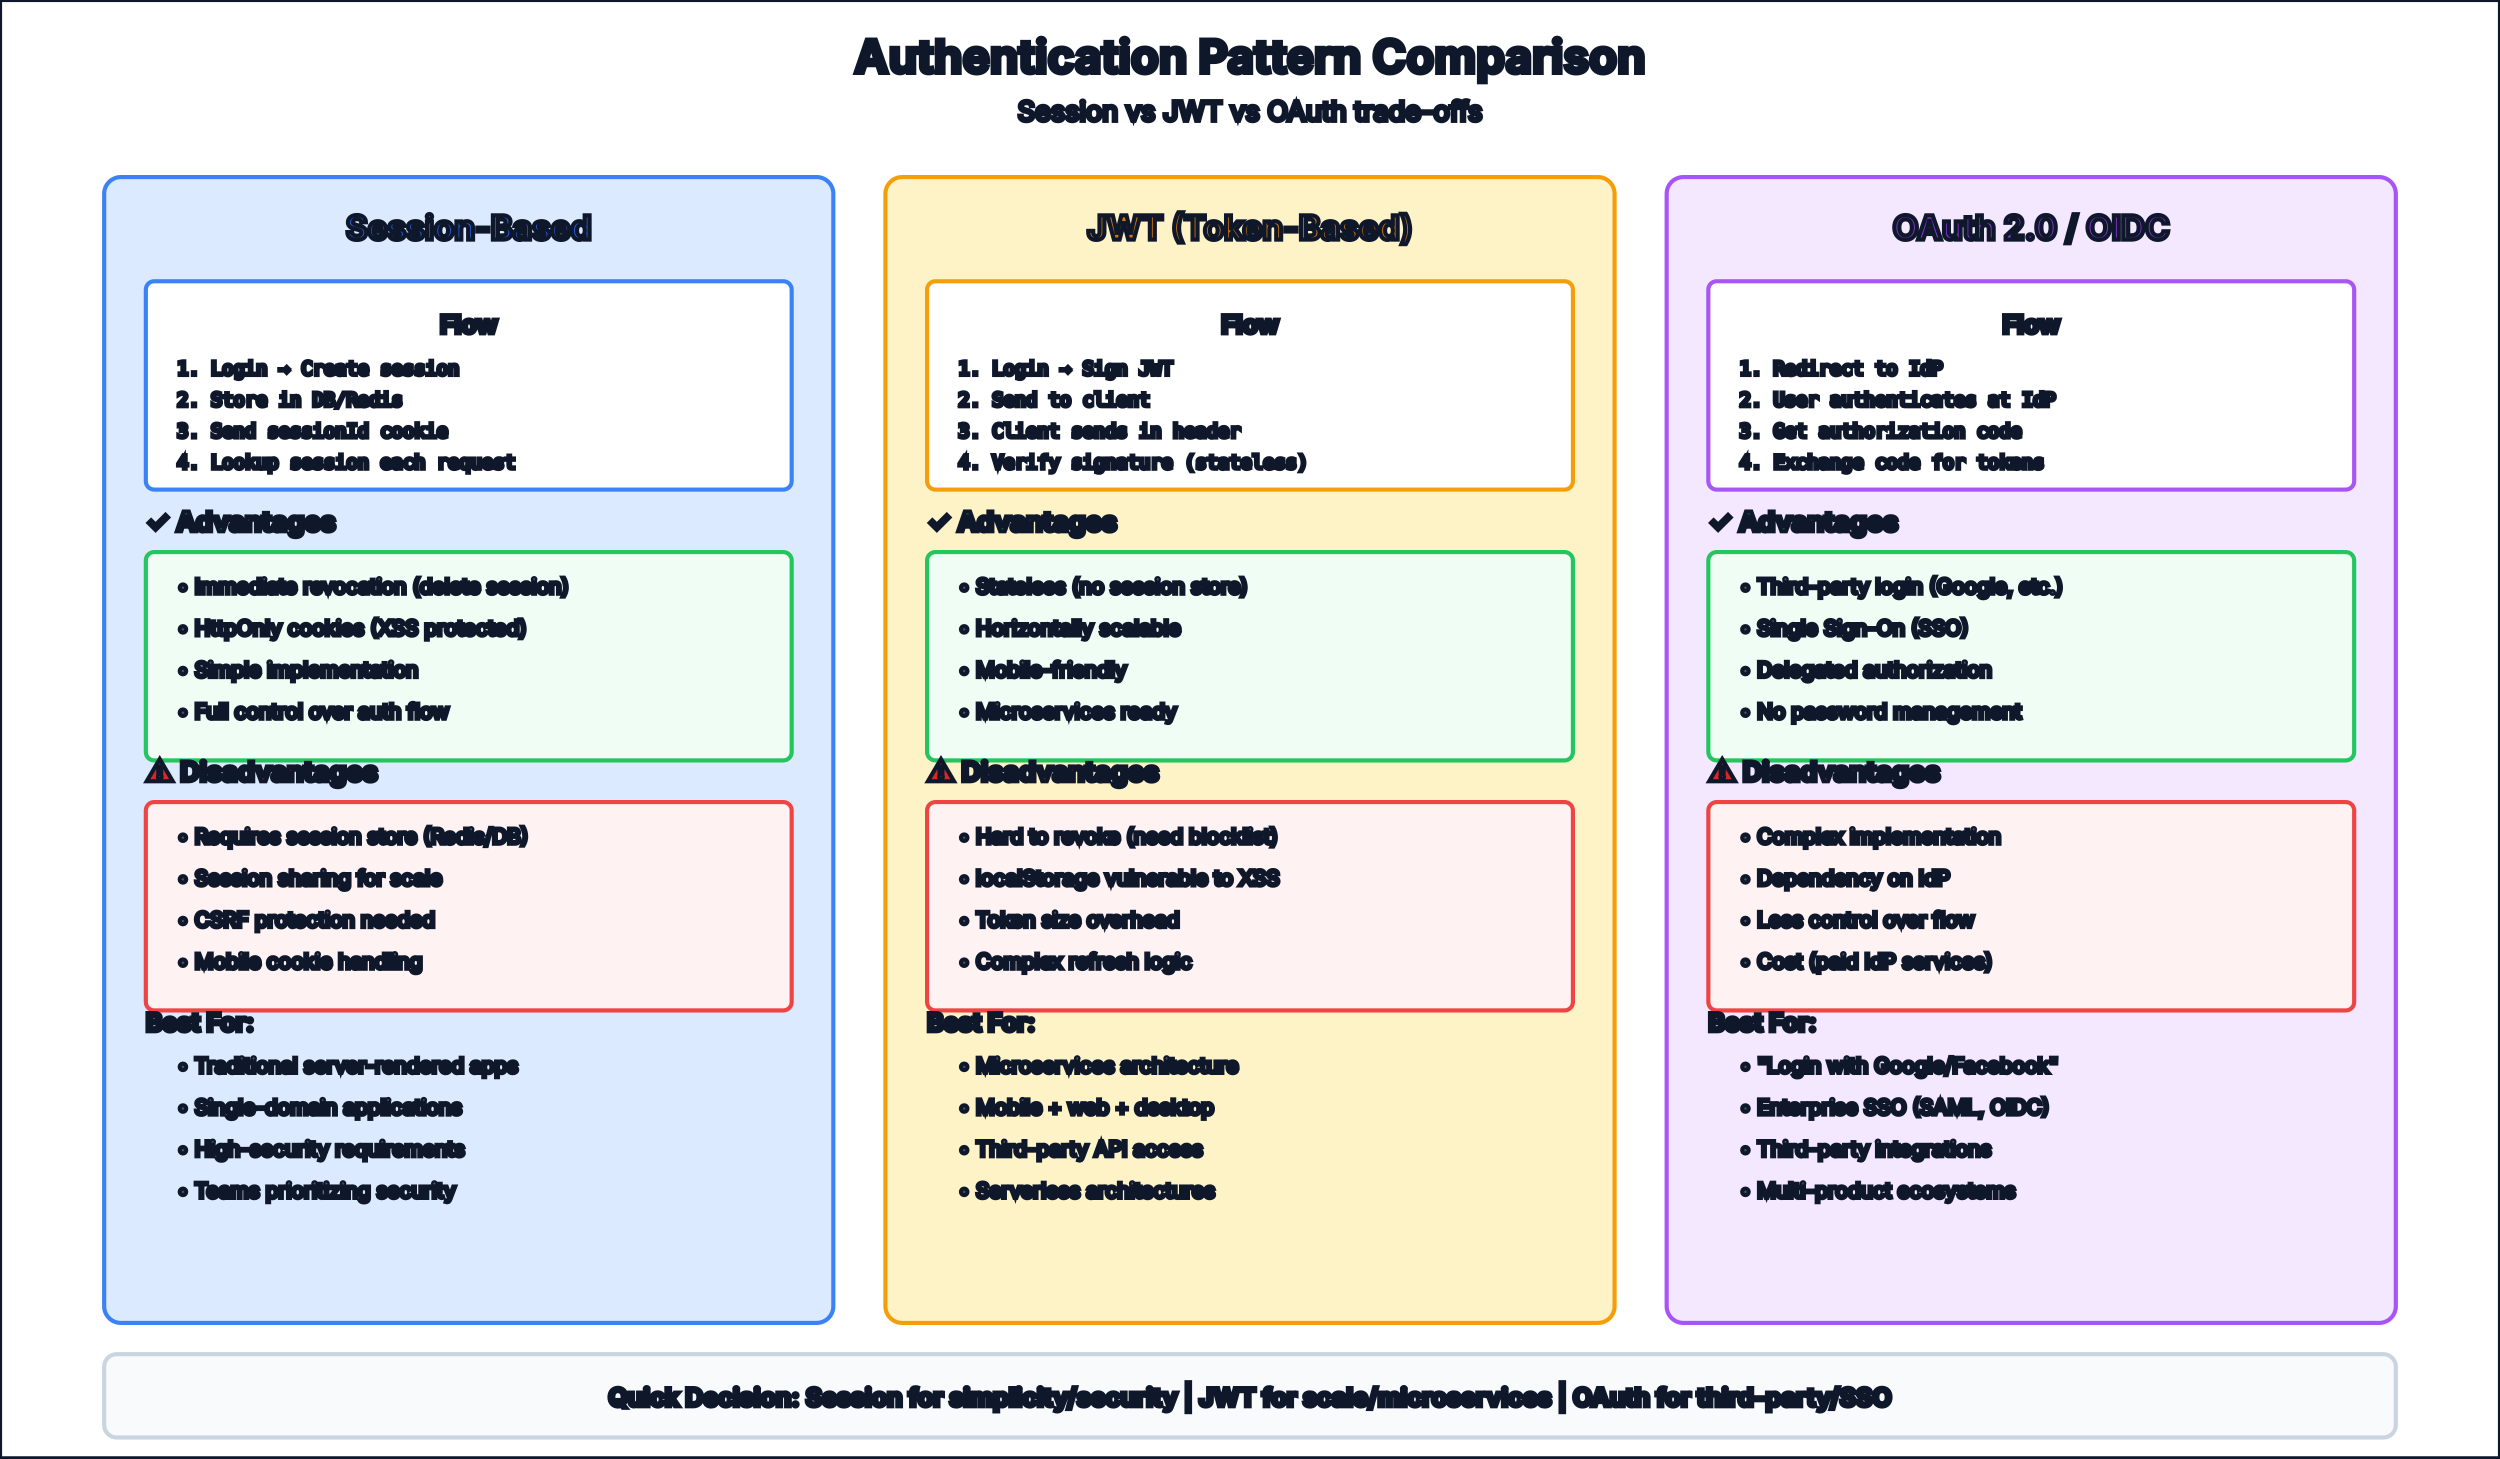
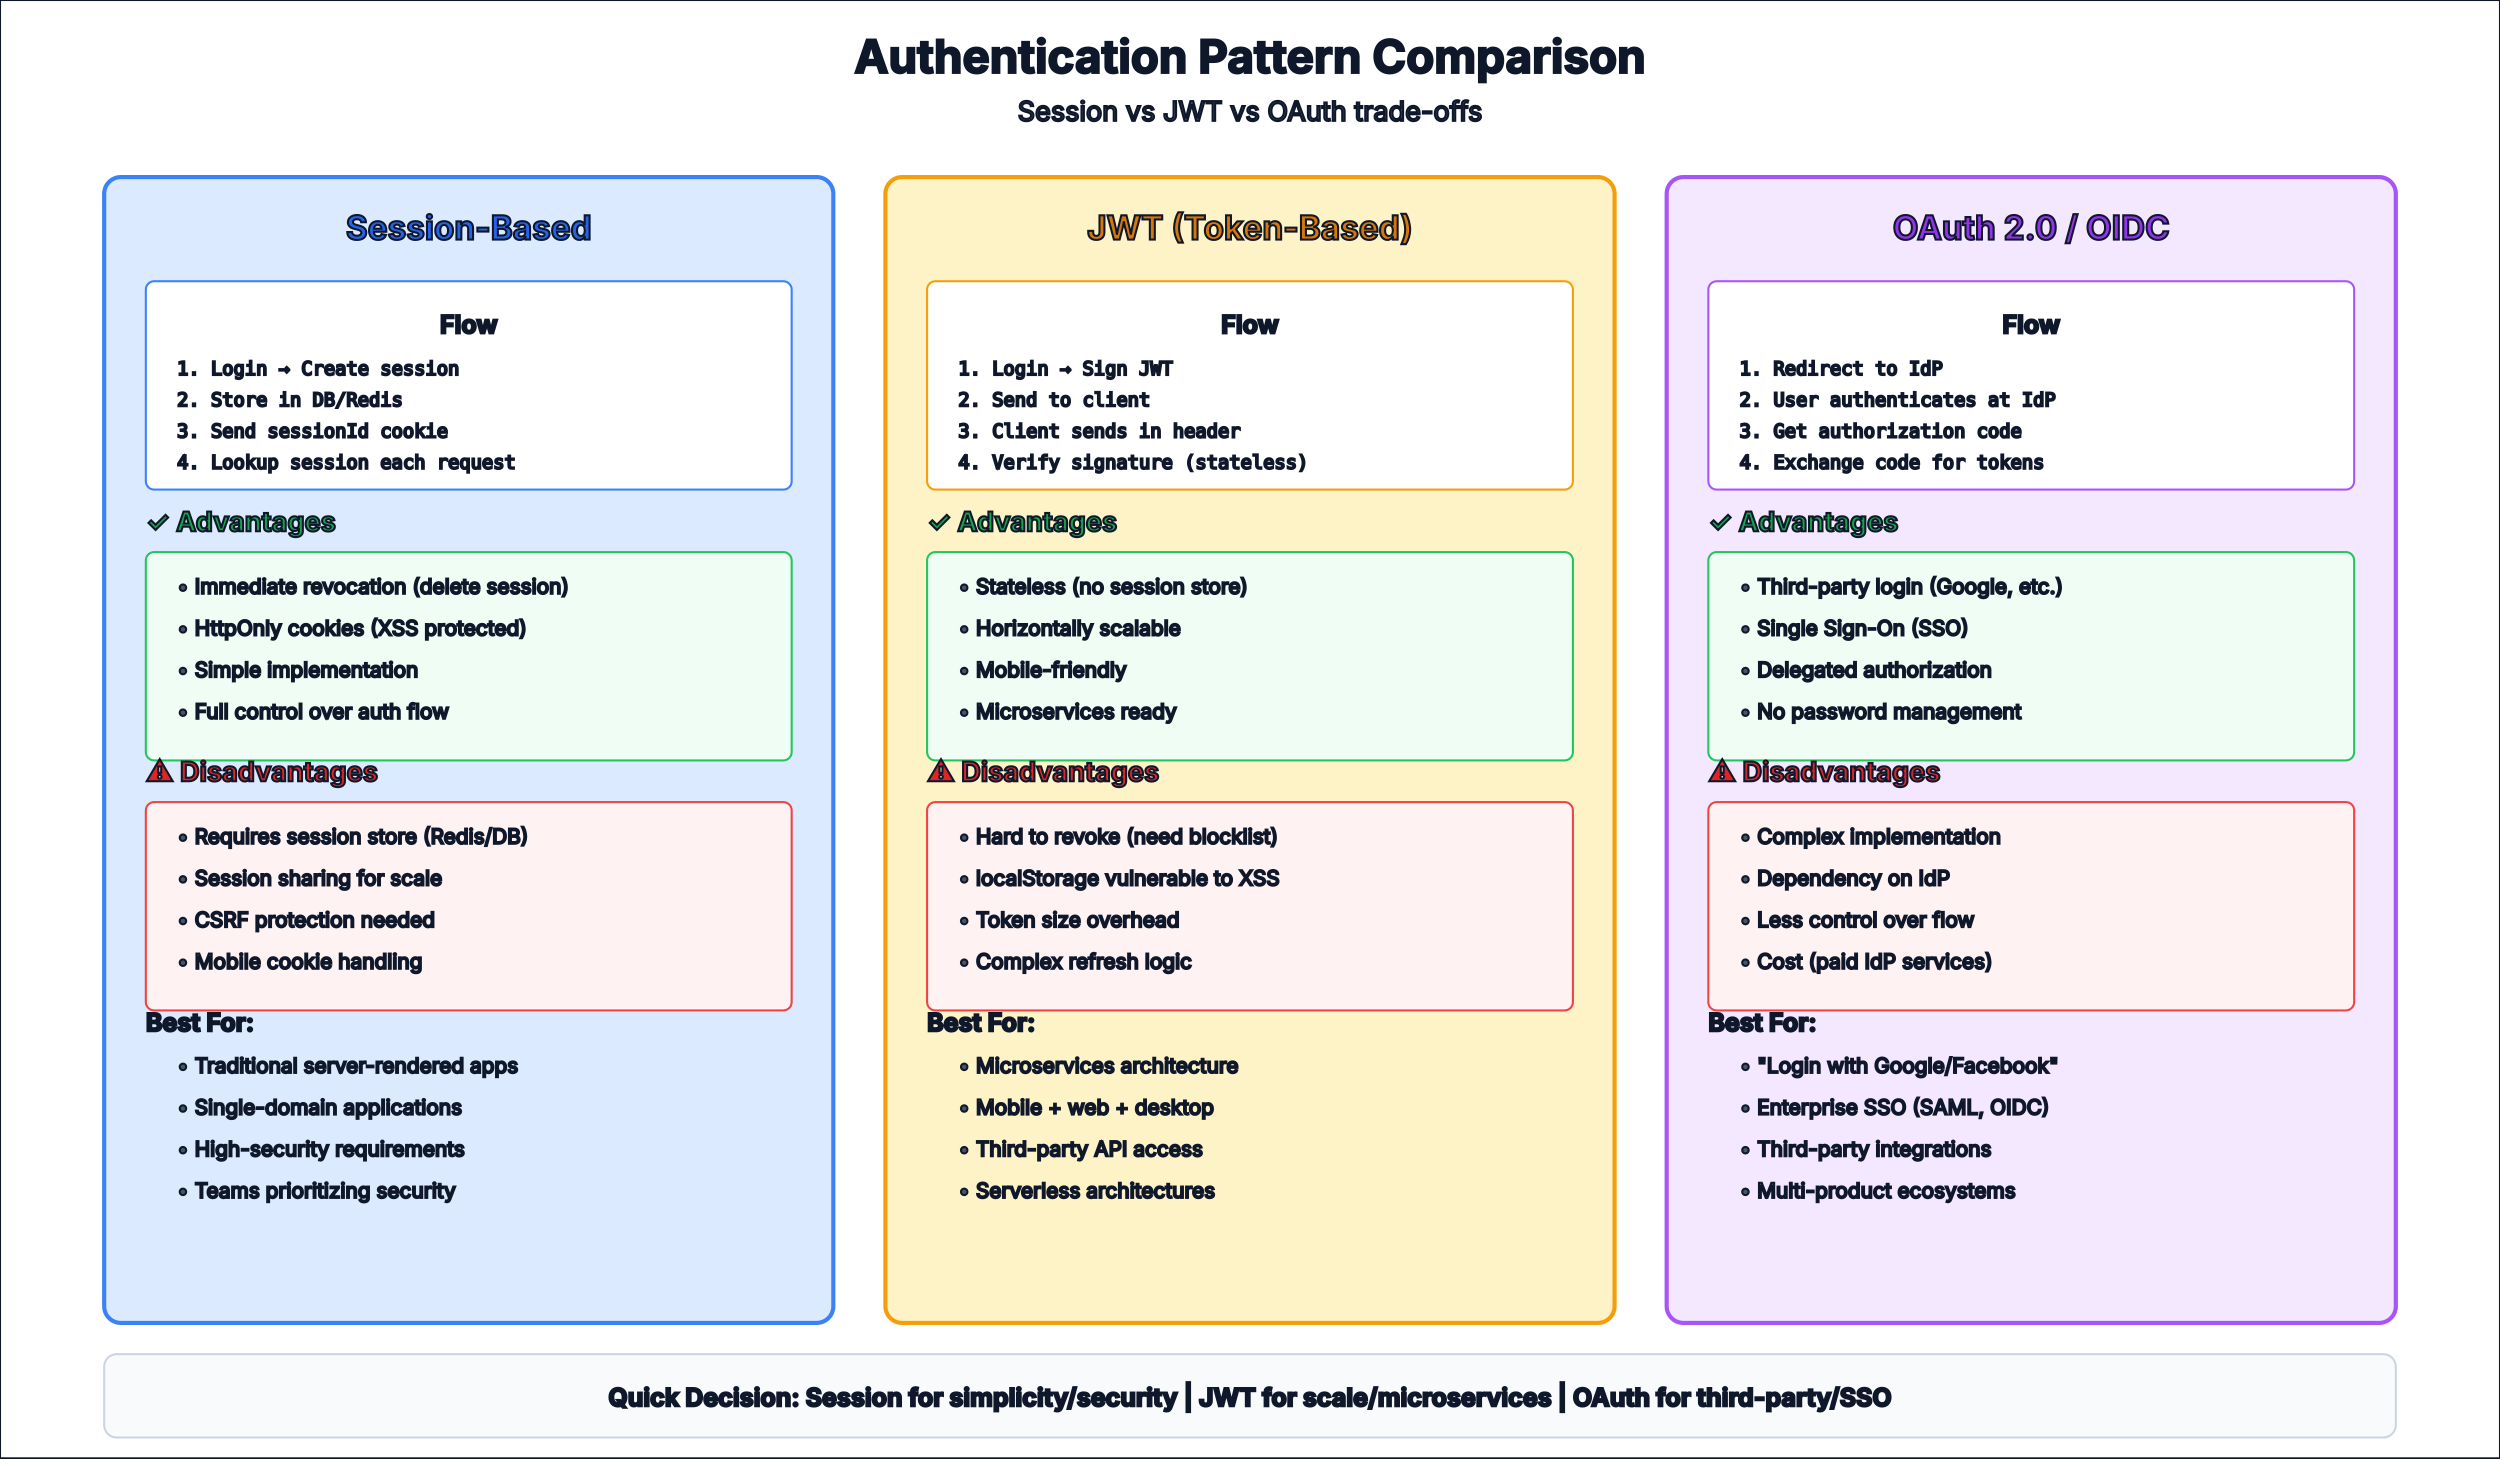
- <svg xmlns="http://www.w3.org/2000/svg" viewBox="0 0 1200 700" fill="none" stroke="#0f172a" stroke-width="2">
+ <svg xmlns="http://www.w3.org/2000/svg" viewBox="0 0 1200 700" fill="none" stroke="#0f172a" stroke-width="1">
  <rect width="1200" height="700" fill="#ffffff" />
  <text x="600" y="35" text-anchor="middle" font-family="system-ui, -apple-system, sans-serif" font-size="22" font-weight="bold" fill="#0f172a">Authentication Pattern Comparison</text>
  <text x="600" y="58" text-anchor="middle" font-family="system-ui, -apple-system, sans-serif" font-size="13" font-weight="400" fill="#475569">Session vs JWT vs OAuth trade-offs</text>
  <g transform="translate(50, 85)">
    <rect x="0" y="0" width="350" height="550" rx="8" fill="#dbeafe" stroke="#3b82f6" stroke-width="2" />
    <text x="175" y="30" text-anchor="middle" font-family="system-ui, -apple-system, sans-serif" font-size="16" font-weight="bold" fill="#2563eb">Session-Based</text>
    <g transform="translate(20, 50)">
      <rect x="0" y="0" width="310" height="100" rx="4" fill="#ffffff" stroke="#3b82f6" />
      <text x="155" y="25" text-anchor="middle" font-family="system-ui, -apple-system, sans-serif" font-size="12" font-weight="bold" fill="#0f172a">Flow</text>
      <text x="15" y="45" font-family="monospace" font-size="9" fill="#475569">1. Login → Create session</text>
      <text x="15" y="60" font-family="monospace" font-size="9" fill="#475569">2. Store in DB/Redis</text>
      <text x="15" y="75" font-family="monospace" font-size="9" fill="#475569">3. Send sessionId cookie</text>
      <text x="15" y="90" font-family="monospace" font-size="9" fill="#475569">4. Lookup session each request</text>
    </g>
    <g transform="translate(20, 170)">
      <text x="0" y="0" font-family="system-ui, -apple-system, sans-serif" font-size="13" font-weight="bold" fill="#16a34a">✓ Advantages</text>
      <rect x="0" y="10" width="310" height="100" rx="4" fill="#f0fdf4" stroke="#22c55e" />
      <text x="15" y="30" font-family="system-ui, -apple-system, sans-serif" font-size="10" fill="#475569">• Immediate revocation (delete session)</text>
      <text x="15" y="50" font-family="system-ui, -apple-system, sans-serif" font-size="10" fill="#475569">• HttpOnly cookies (XSS protected)</text>
      <text x="15" y="70" font-family="system-ui, -apple-system, sans-serif" font-size="10" fill="#475569">• Simple implementation</text>
      <text x="15" y="90" font-family="system-ui, -apple-system, sans-serif" font-size="10" fill="#475569">• Full control over auth flow</text>
    </g>
    <g transform="translate(20, 290)">
      <text x="0" y="0" font-family="system-ui, -apple-system, sans-serif" font-size="13" font-weight="bold" fill="#dc2626">⚠ Disadvantages</text>
      <rect x="0" y="10" width="310" height="100" rx="4" fill="#fef2f2" stroke="#ef4444" />
      <text x="15" y="30" font-family="system-ui, -apple-system, sans-serif" font-size="10" fill="#475569">• Requires session store (Redis/DB)</text>
      <text x="15" y="50" font-family="system-ui, -apple-system, sans-serif" font-size="10" fill="#475569">• Session sharing for scale</text>
      <text x="15" y="70" font-family="system-ui, -apple-system, sans-serif" font-size="10" fill="#475569">• CSRF protection needed</text>
      <text x="15" y="90" font-family="system-ui, -apple-system, sans-serif" font-size="10" fill="#475569">• Mobile cookie handling</text>
    </g>
    <g transform="translate(20, 410)">
      <text x="0" y="0" font-family="system-ui, -apple-system, sans-serif" font-size="12" font-weight="bold" fill="#0f172a">Best For:</text>
      <text x="15" y="20" font-family="system-ui, -apple-system, sans-serif" font-size="10" fill="#475569">• Traditional server-rendered apps</text>
      <text x="15" y="40" font-family="system-ui, -apple-system, sans-serif" font-size="10" fill="#475569">• Single-domain applications</text>
      <text x="15" y="60" font-family="system-ui, -apple-system, sans-serif" font-size="10" fill="#475569">• High-security requirements</text>
      <text x="15" y="80" font-family="system-ui, -apple-system, sans-serif" font-size="10" fill="#475569">• Teams prioritizing security</text>
    </g>
  </g>
  <g transform="translate(425, 85)">
    <rect x="0" y="0" width="350" height="550" rx="8" fill="#fef3c7" stroke="#f59e0b" stroke-width="2" />
    <text x="175" y="30" text-anchor="middle" font-family="system-ui, -apple-system, sans-serif" font-size="16" font-weight="bold" fill="#d97706">JWT (Token-Based)</text>
    <g transform="translate(20, 50)">
      <rect x="0" y="0" width="310" height="100" rx="4" fill="#ffffff" stroke="#f59e0b" />
      <text x="155" y="25" text-anchor="middle" font-family="system-ui, -apple-system, sans-serif" font-size="12" font-weight="bold" fill="#0f172a">Flow</text>
      <text x="15" y="45" font-family="monospace" font-size="9" fill="#475569">1. Login → Sign JWT</text>
      <text x="15" y="60" font-family="monospace" font-size="9" fill="#475569">2. Send to client</text>
      <text x="15" y="75" font-family="monospace" font-size="9" fill="#475569">3. Client sends in header</text>
      <text x="15" y="90" font-family="monospace" font-size="9" fill="#475569">4. Verify signature (stateless)</text>
    </g>
    <g transform="translate(20, 170)">
      <text x="0" y="0" font-family="system-ui, -apple-system, sans-serif" font-size="13" font-weight="bold" fill="#16a34a">✓ Advantages</text>
      <rect x="0" y="10" width="310" height="100" rx="4" fill="#f0fdf4" stroke="#22c55e" />
      <text x="15" y="30" font-family="system-ui, -apple-system, sans-serif" font-size="10" fill="#475569">• Stateless (no session store)</text>
      <text x="15" y="50" font-family="system-ui, -apple-system, sans-serif" font-size="10" fill="#475569">• Horizontally scalable</text>
      <text x="15" y="70" font-family="system-ui, -apple-system, sans-serif" font-size="10" fill="#475569">• Mobile-friendly</text>
      <text x="15" y="90" font-family="system-ui, -apple-system, sans-serif" font-size="10" fill="#475569">• Microservices ready</text>
    </g>
    <g transform="translate(20, 290)">
      <text x="0" y="0" font-family="system-ui, -apple-system, sans-serif" font-size="13" font-weight="bold" fill="#dc2626">⚠ Disadvantages</text>
      <rect x="0" y="10" width="310" height="100" rx="4" fill="#fef2f2" stroke="#ef4444" />
      <text x="15" y="30" font-family="system-ui, -apple-system, sans-serif" font-size="10" fill="#475569">• Hard to revoke (need blocklist)</text>
      <text x="15" y="50" font-family="system-ui, -apple-system, sans-serif" font-size="10" fill="#475569">• localStorage vulnerable to XSS</text>
      <text x="15" y="70" font-family="system-ui, -apple-system, sans-serif" font-size="10" fill="#475569">• Token size overhead</text>
      <text x="15" y="90" font-family="system-ui, -apple-system, sans-serif" font-size="10" fill="#475569">• Complex refresh logic</text>
    </g>
    <g transform="translate(20, 410)">
      <text x="0" y="0" font-family="system-ui, -apple-system, sans-serif" font-size="12" font-weight="bold" fill="#0f172a">Best For:</text>
      <text x="15" y="20" font-family="system-ui, -apple-system, sans-serif" font-size="10" fill="#475569">• Microservices architecture</text>
      <text x="15" y="40" font-family="system-ui, -apple-system, sans-serif" font-size="10" fill="#475569">• Mobile + web + desktop</text>
      <text x="15" y="60" font-family="system-ui, -apple-system, sans-serif" font-size="10" fill="#475569">• Third-party API access</text>
      <text x="15" y="80" font-family="system-ui, -apple-system, sans-serif" font-size="10" fill="#475569">• Serverless architectures</text>
    </g>
  </g>
  <g transform="translate(800, 85)">
    <rect x="0" y="0" width="350" height="550" rx="8" fill="#f3e8ff" stroke="#a855f7" stroke-width="2" />
    <text x="175" y="30" text-anchor="middle" font-family="system-ui, -apple-system, sans-serif" font-size="16" font-weight="bold" fill="#9333ea">OAuth 2.0 / OIDC</text>
    <g transform="translate(20, 50)">
      <rect x="0" y="0" width="310" height="100" rx="4" fill="#ffffff" stroke="#a855f7" />
      <text x="155" y="25" text-anchor="middle" font-family="system-ui, -apple-system, sans-serif" font-size="12" font-weight="bold" fill="#0f172a">Flow</text>
      <text x="15" y="45" font-family="monospace" font-size="9" fill="#475569">1. Redirect to IdP</text>
      <text x="15" y="60" font-family="monospace" font-size="9" fill="#475569">2. User authenticates at IdP</text>
      <text x="15" y="75" font-family="monospace" font-size="9" fill="#475569">3. Get authorization code</text>
      <text x="15" y="90" font-family="monospace" font-size="9" fill="#475569">4. Exchange code for tokens</text>
    </g>
    <g transform="translate(20, 170)">
      <text x="0" y="0" font-family="system-ui, -apple-system, sans-serif" font-size="13" font-weight="bold" fill="#16a34a">✓ Advantages</text>
      <rect x="0" y="10" width="310" height="100" rx="4" fill="#f0fdf4" stroke="#22c55e" />
      <text x="15" y="30" font-family="system-ui, -apple-system, sans-serif" font-size="10" fill="#475569">• Third-party login (Google, etc.)</text>
      <text x="15" y="50" font-family="system-ui, -apple-system, sans-serif" font-size="10" fill="#475569">• Single Sign-On (SSO)</text>
      <text x="15" y="70" font-family="system-ui, -apple-system, sans-serif" font-size="10" fill="#475569">• Delegated authorization</text>
      <text x="15" y="90" font-family="system-ui, -apple-system, sans-serif" font-size="10" fill="#475569">• No password management</text>
    </g>
    <g transform="translate(20, 290)">
      <text x="0" y="0" font-family="system-ui, -apple-system, sans-serif" font-size="13" font-weight="bold" fill="#dc2626">⚠ Disadvantages</text>
      <rect x="0" y="10" width="310" height="100" rx="4" fill="#fef2f2" stroke="#ef4444" />
      <text x="15" y="30" font-family="system-ui, -apple-system, sans-serif" font-size="10" fill="#475569">• Complex implementation</text>
      <text x="15" y="50" font-family="system-ui, -apple-system, sans-serif" font-size="10" fill="#475569">• Dependency on IdP</text>
      <text x="15" y="70" font-family="system-ui, -apple-system, sans-serif" font-size="10" fill="#475569">• Less control over flow</text>
      <text x="15" y="90" font-family="system-ui, -apple-system, sans-serif" font-size="10" fill="#475569">• Cost (paid IdP services)</text>
    </g>
    <g transform="translate(20, 410)">
      <text x="0" y="0" font-family="system-ui, -apple-system, sans-serif" font-size="12" font-weight="bold" fill="#0f172a">Best For:</text>
      <text x="15" y="20" font-family="system-ui, -apple-system, sans-serif" font-size="10" fill="#475569">• "Login with Google/Facebook"</text>
      <text x="15" y="40" font-family="system-ui, -apple-system, sans-serif" font-size="10" fill="#475569">• Enterprise SSO (SAML, OIDC)</text>
      <text x="15" y="60" font-family="system-ui, -apple-system, sans-serif" font-size="10" fill="#475569">• Third-party integrations</text>
      <text x="15" y="80" font-family="system-ui, -apple-system, sans-serif" font-size="10" fill="#475569">• Multi-product ecosystems</text>
    </g>
  </g>
  <g transform="translate(50, 650)">
    <rect x="0" y="0" width="1100" height="40" rx="6" fill="#f8fafc" stroke="#cbd5e1" />
    <text x="550" y="25" text-anchor="middle" font-family="system-ui, -apple-system, sans-serif" font-size="12" font-weight="bold" fill="#0f172a">Quick Decision: Session for simplicity/security | JWT for scale/microservices | OAuth for third-party/SSO</text>
  </g>
</svg>
